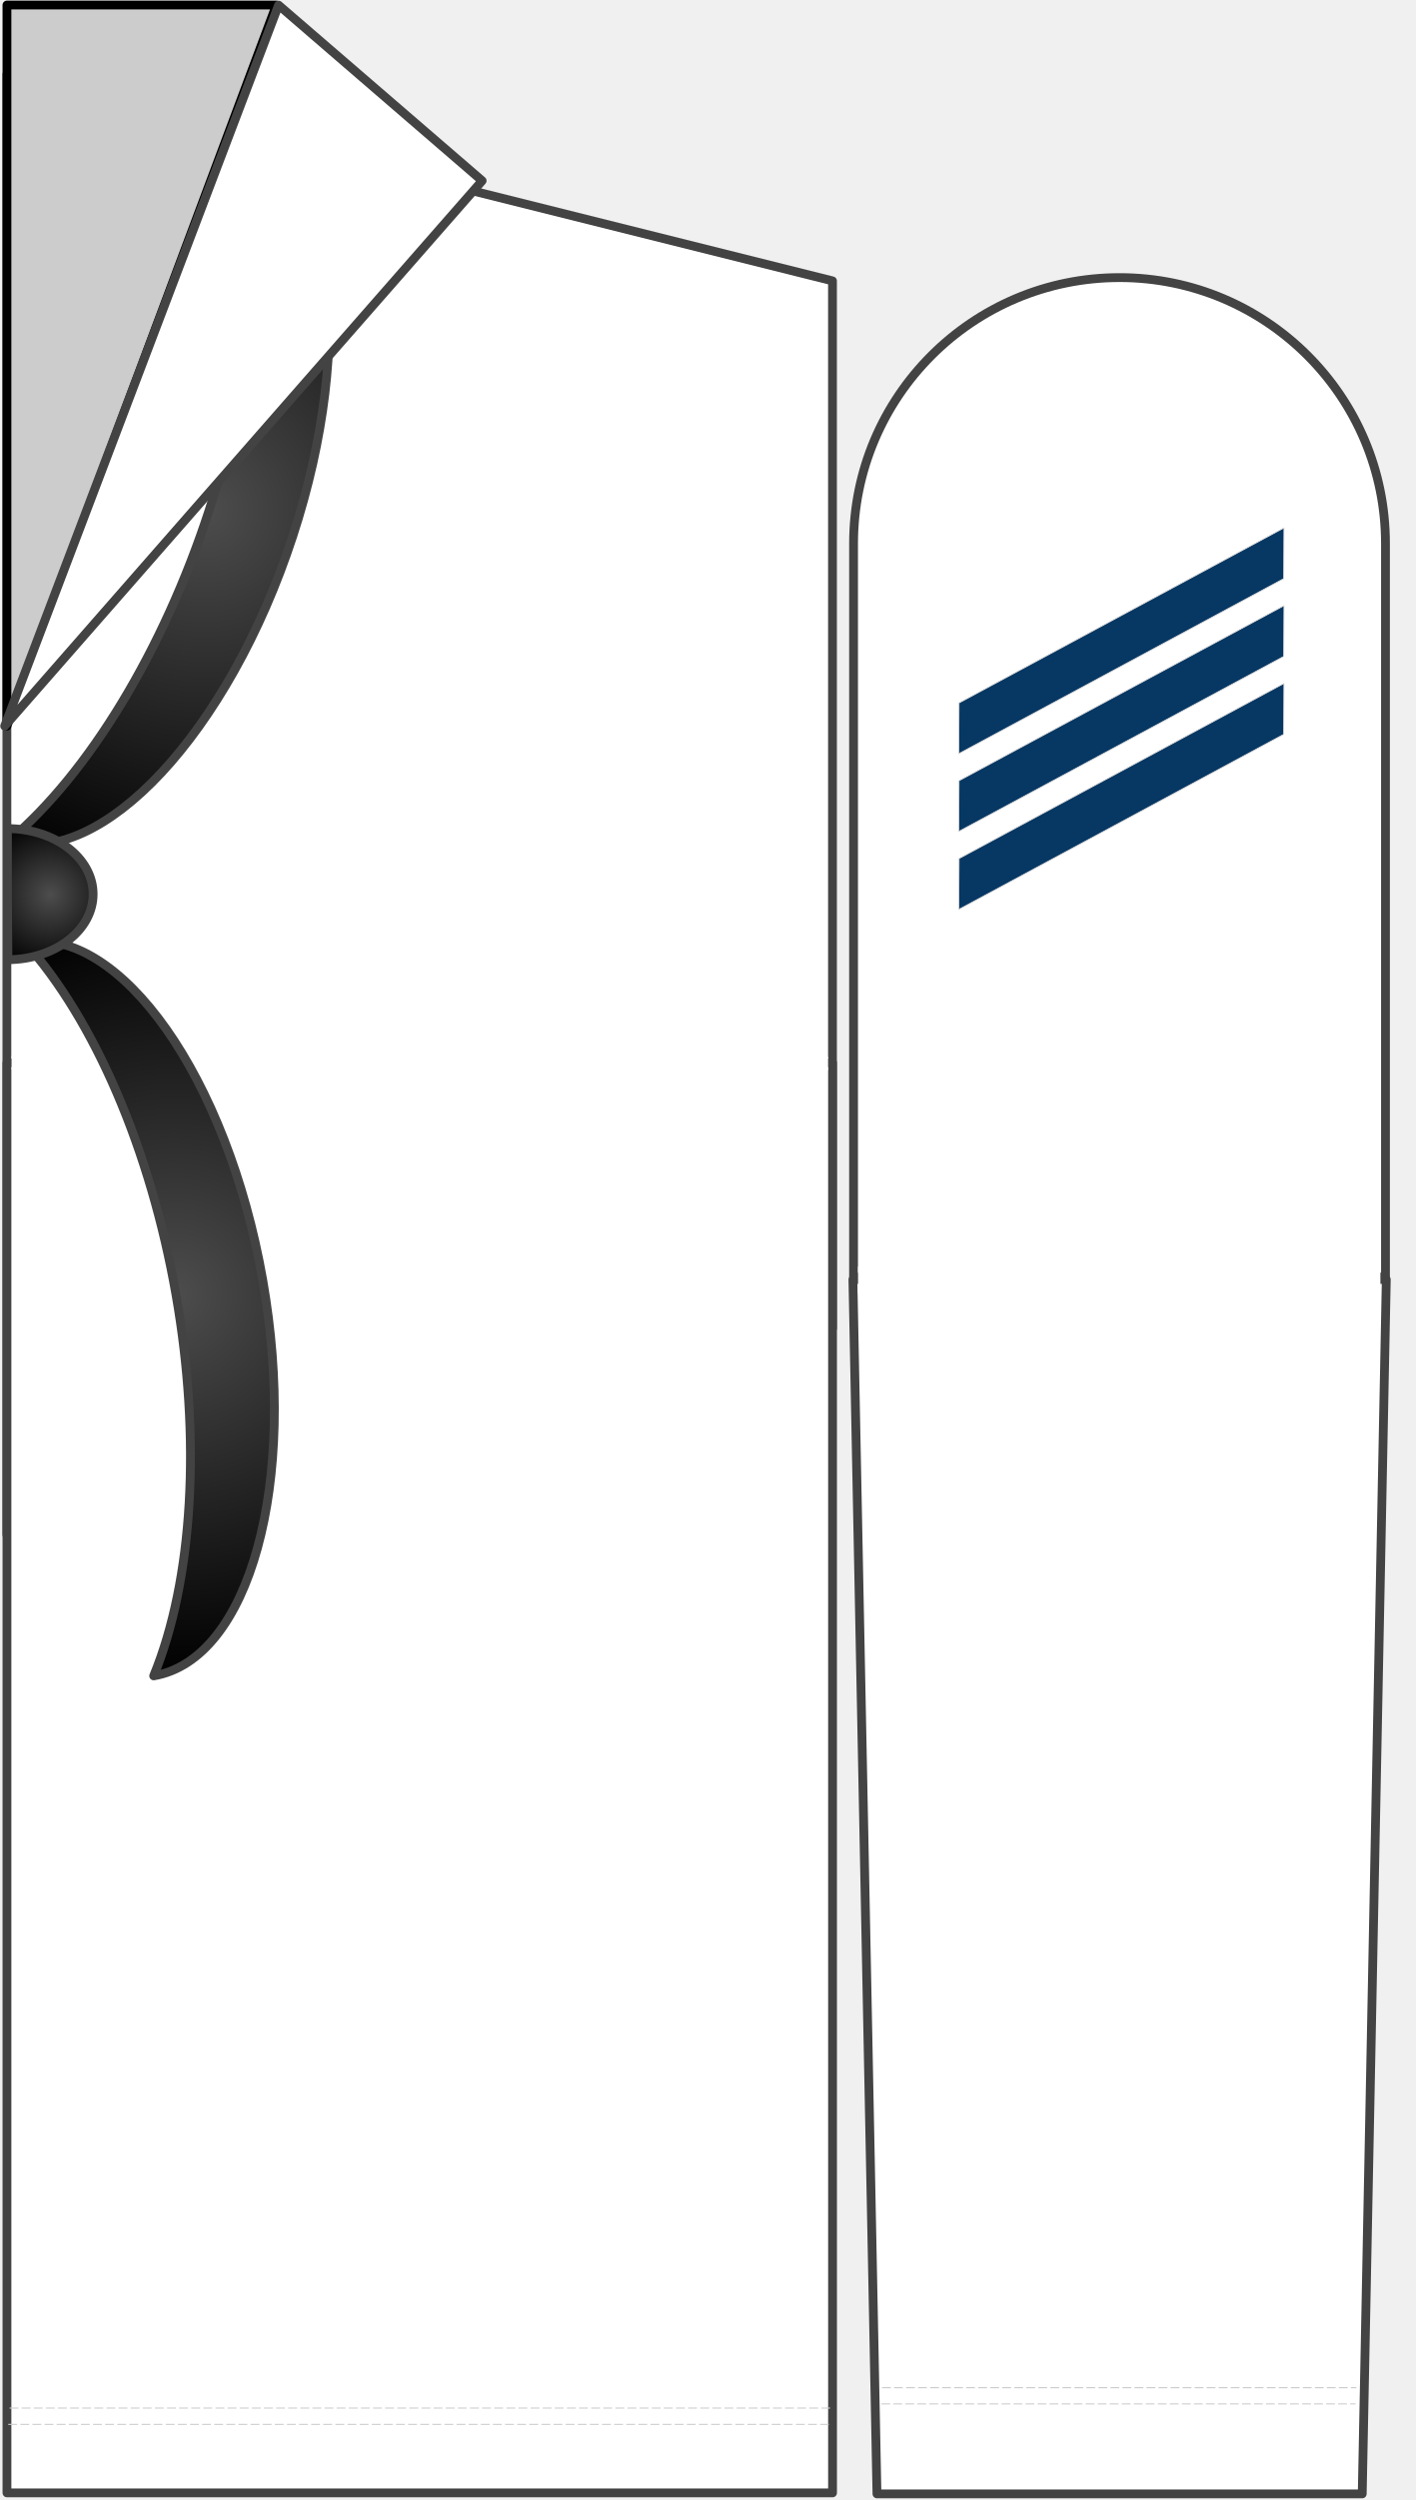
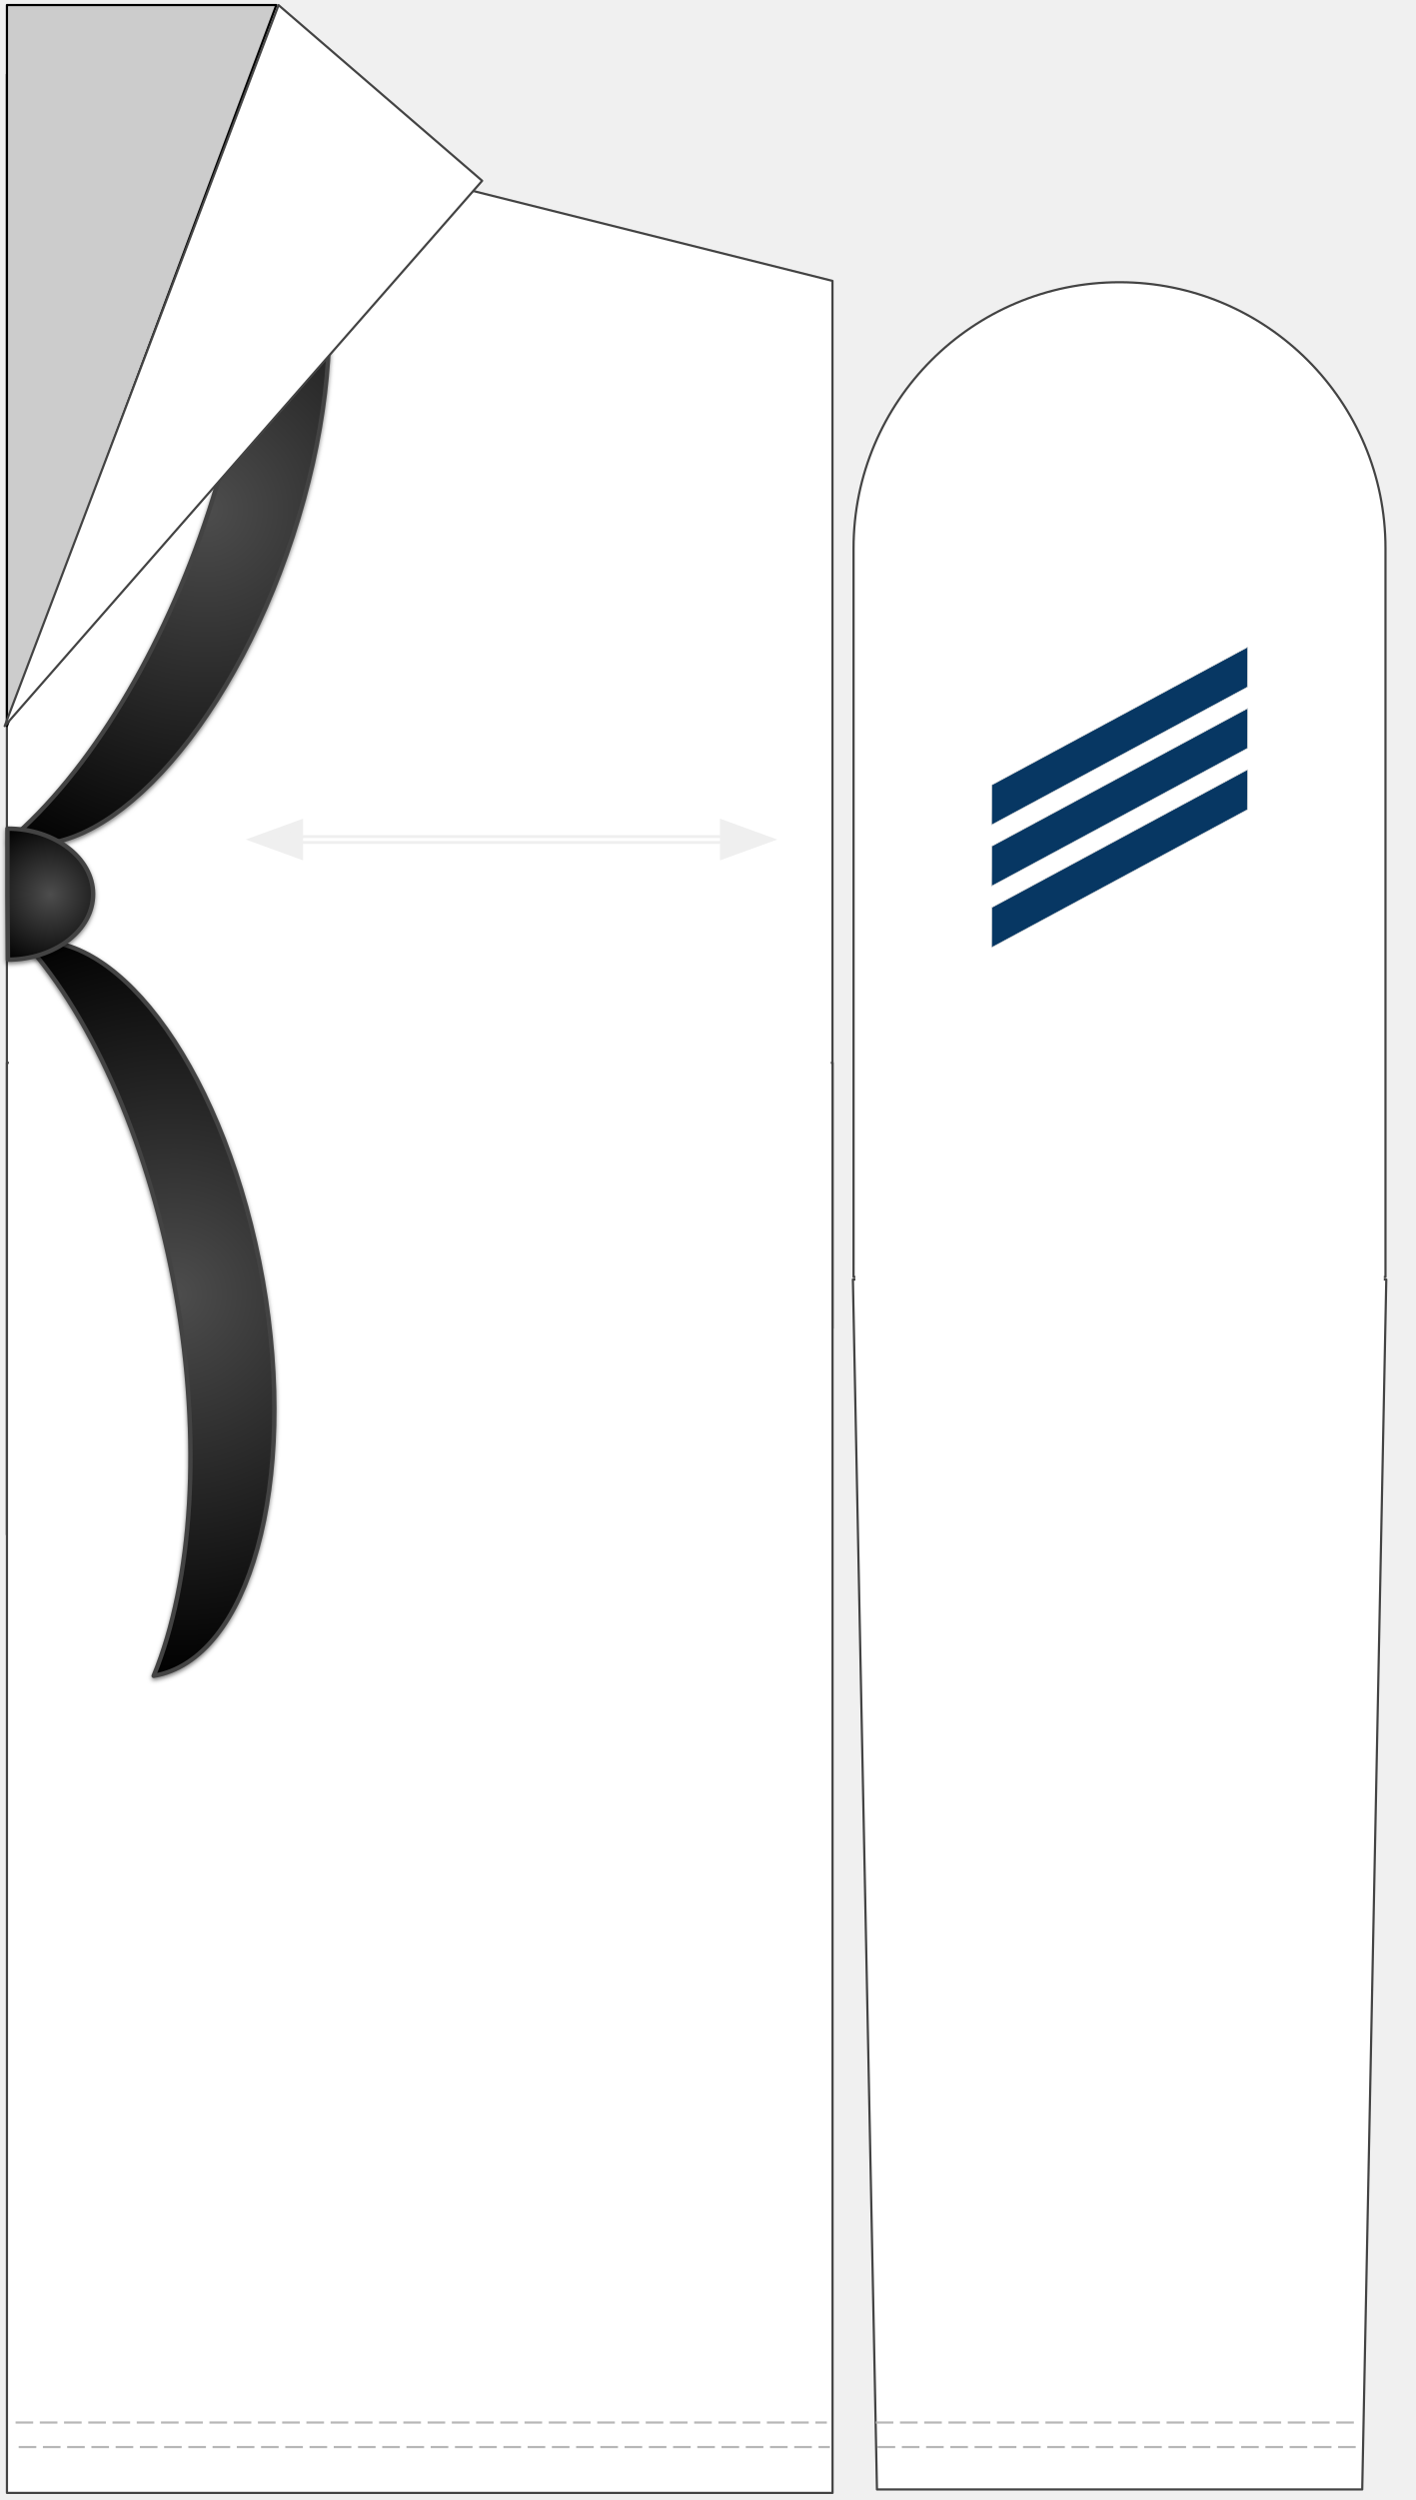
- <svg xmlns="http://www.w3.org/2000/svg" fill="none" stroke-linecap="square" stroke-miterlimit="10" viewBox="0 0 1285.04 2267.72">
+ <svg xmlns="http://www.w3.org/2000/svg" xmlns:xlink="http://www.w3.org/1999/xlink" fill="none" stroke-linecap="square" stroke-miterlimit="10" viewBox="0 0 1285.04 2267.72">
  <clipPath id="a">
-     <path d="M0 0h1285.04v2267.72H0z" />
+     <path d="M0 0h1285.04v2267.717H0z" />
  </clipPath>
  <g clip-path="url(#a)">
-     <path fill="none" d="M0 0h1285.04v2267.72H0z" />
-     <path fill="#fff" fill-rule="evenodd" d="m1258.37 1161.08-21.84 1101.99H796.05l-21.84-1101.99z" />
-     <path stroke="#434343" stroke-linecap="butt" stroke-linejoin="round" stroke-width="8" d="m1258.37 1161.08-21.84 1101.99H796.05l-21.84-1101.99z" />
-     <path fill="#fff" fill-rule="evenodd" d="M1016.22 251.92A241.4 241.4 0 0 0 774.8 493.33v665.52h482.84V493.32c0-133.33-108.09-241.41-241.42-241.41" />
-     <path stroke="#434343" stroke-linecap="butt" stroke-linejoin="round" stroke-width="8" d="M1016.22 251.92A241.4 241.4 0 0 0 774.8 493.33v665.52h482.84V493.32c0-133.33-108.09-241.41-241.42-241.41z" />
-     <path fill="none" d="M223.13 761.59h478.24" />
-     <path stroke="#ccc" stroke-linecap="butt" stroke-linejoin="round" stroke-width="4" d="M223.13 757.59h478.24M223.13 765.59h478.24" />
-     <path fill="none" d="m19.63 613.08 402.8-460.72" />
-     <path stroke="#b7b7b7" stroke-dasharray="8.0,3.0" stroke-linecap="butt" stroke-linejoin="round" d="m19.63 613.08 402.8-460.72" />
-     <path fill="none" d="M214.95 748.13a7 7 0 0 1 7.01-7h483.18a7 7 0 0 1 7.01 7v28.03a7 7 0 0 1-7 7H221.95a7 7 0 0 1-7-7z" />
-     <path stroke="#ccc" stroke-dasharray="8.0,3.0" stroke-linecap="butt" stroke-linejoin="round" d="M214.95 748.13a7 7 0 0 1 7.01-7h483.18a7 7 0 0 1 7.01 7v28.03a7 7 0 0 1-7 7H221.95a7 7 0 0 1-7-7z" />
-     <path fill="none" d="m778.88 1161.43 474.15-1.2" />
-     <path stroke="#fff" stroke-linecap="butt" stroke-linejoin="round" stroke-width="24" d="m778.88 1161.43 474.15-1.2" />
-     <path fill="#fff" fill-rule="evenodd" d="m6.25 67.52 749.42 187.35v950.4L6.25 1392.62z" />
-     <path stroke="#434343" stroke-linecap="butt" stroke-linejoin="round" stroke-width="8" d="m6.25 67.52 749.42 187.35v950.4L6.25 1392.62z" />
-     <path fill="#fff" fill-rule="evenodd" d="M6.3 964.46h749.42v1297.7H6.31z" />
-     <path stroke="#434343" stroke-linecap="butt" stroke-linejoin="round" stroke-width="8" d="M6.3 964.46h749.42v1297.7H6.31V964.47z" />
-     <path fill="#ccc" fill-rule="evenodd" d="M6.3 4.55v654.33L250.85 4.55z" />
-     <path stroke="#000" stroke-linecap="butt" stroke-linejoin="round" stroke-width="8" d="M6.3 4.55v654.33L250.85 4.55z" />
+     <path d="M0 0h1285.04v2267.717H0z" />
+     <path fill="#fff" fill-rule="evenodd" d="m1258.37 1161.076-21.84 1097.984H796.053l-21.84-1097.984z" />
+     <path stroke="#434343" stroke-linecap="butt" stroke-linejoin="round" stroke-width="2" d="m1258.37 1161.076-21.84 1097.984H796.053l-21.84-1097.984z" />
+     <path d="M223.133 761.586h478.236" />
+     <path stroke="#ccc" stroke-linecap="butt" stroke-linejoin="round" stroke-width=".667" d="M223.133 760.92h478.236m-478.236 1.333h478.236" />
+     <path d="M19.627 613.084 422.43 152.36" />
+     <path stroke="#b7b7b7" stroke-dasharray="16.0,6.0" stroke-linecap="butt" stroke-linejoin="round" stroke-width="2" d="M19.627 613.084 422.43 152.36" />
+     <path d="M214.953 748.129a7.01 7.01 0 0 1 7.008-7.008h483.18a7.01 7.01 0 0 1 7.009 7.008v28.03a7.01 7.01 0 0 1-7.008 7.009H221.96a7.01 7.01 0 0 1-7.008-7.008z" />
+     <path stroke="#ccc" stroke-dasharray="16.0,6.0" stroke-linecap="butt" stroke-linejoin="round" stroke-width="2" d="M214.953 748.129a7.01 7.01 0 0 1 7.008-7.008h483.18a7.01 7.01 0 0 1 7.009 7.008v28.03a7.01 7.01 0 0 1-7.008 7.009H221.96a7.01 7.01 0 0 1-7.008-7.008z" />
+     <path fill="#fff" fill-rule="evenodd" d="M1016.22 256.113A241.417 241.417 0 0 0 774.803 497.53v661.323q0 .003.004.004l482.83-.004a.004.004 0 0 0 .005-.004l-.004-661.319c0-133.33-108.086-241.417-241.418-241.417" />
+     <path stroke="#434343" stroke-linecap="butt" stroke-linejoin="round" stroke-width="2" d="M1016.22 256.113A241.417 241.417 0 0 0 774.803 497.53v661.323q0 .003.004.004l482.83-.004a.004.004 0 0 0 .005-.004l-.004-661.319c0-133.33-108.086-241.417-241.418-241.417z" />
+     <path d="m776.465 1160.05 479.653-1.198" />
+     <path stroke="#fff" stroke-linecap="butt" stroke-linejoin="round" stroke-width="24" d="m776.465 1160.05 479.653-1.198" />
+     <path fill="#fff" fill-rule="evenodd" d="m6.25 67.519 749.417 187.354v950.394L6.249 1392.62z" />
+     <path stroke="#434343" stroke-linecap="butt" stroke-linejoin="round" stroke-width="2" d="m6.25 67.519 749.417 187.354v950.394L6.249 1392.62z" />
+     <path fill="#fff" fill-rule="evenodd" d="M6.306 964.465h749.417v1297.7H6.306zq0-.006.006-.006z" />
+     <path stroke="#434343" stroke-linecap="butt" stroke-linejoin="round" stroke-width="2" d="M6.306 964.465h749.417v1297.7H6.306v-1297.7q0-.006.006-.006z" />
+     <path fill="#ccc" fill-rule="evenodd" d="M6.306 4.547v654.33L250.84 4.548z" />
+     <path stroke="#000" stroke-linecap="butt" stroke-linejoin="round" stroke-width="2" d="M6.306 4.547v654.33L250.84 4.548z" />
+     <g filter="url(#b)">
+       <use xlink:href="#c" transform="translate(0 2)" />
+     </g>
    <defs>
-       <radialGradient id="b" cx="-16.38" cy="-20.3" r="18.29" fx="-16.38" fy="-20.3" gradientTransform="scale(-19.1139)rotate(16.93)" gradientUnits="userSpaceOnUse" spreadMethod="pad">
-         <stop offset="0" stop-color="#4d4d4d" />
-         <stop offset="1" />
-       </radialGradient>
+       <filter id="b" filterUnits="userSpaceOnUse">
+         <feGaussianBlur in="SourceAlpha" result="blur" stdDeviation="2" />
+         <feComponentTransfer color-interpolation-filters="sRGB" in="blur">
+           <feFuncR slope="0" type="linear" />
+           <feFuncG slope="0" type="linear" />
+           <feFuncB slope="0" type="linear" />
+           <feFuncA slope=".5" type="linear" />
+         </feComponentTransfer>
+       </filter>
    </defs>
-     <path fill="url(#b)" fill-rule="evenodd" d="M219.26 117.5c84 25.57 104.82 190.8 46.5 369.03S92.08 788.53 8.08 762.95c72.8-61.61 140.09-172.6 181.63-299.57 41.55-126.98 52.5-255.12 29.55-345.88" />
-     <path stroke="#434343" stroke-linecap="butt" stroke-linejoin="round" stroke-width="8" d="M219.26 117.5c84 25.57 104.82 190.8 46.5 369.03S92.08 788.53 8.08 762.95c72.8-61.61 140.09-172.6 181.63-299.57 41.55-126.98 52.5-255.12 29.55-345.88z" />
-     <path fill="#000" fill-rule="evenodd" d="M6.98 803.41c6.71.02 12.13 3.6 12.11 8-.01 4.38-5.46 7.94-12.17 7.94v-7.97z" />
-     <path stroke="#434343" stroke-linecap="butt" stroke-linejoin="round" stroke-width="8" d="M6.98 803.41c6.71.02 12.13 3.6 12.11 8-.01 4.38-5.46 7.94-12.17 7.94v-7.97z" />
-     <path fill="#fff" fill-rule="evenodd" d="M437.66 164.03 4.25 658.87 252.85 4.63z" />
-     <path stroke="#434343" stroke-linecap="butt" stroke-linejoin="round" stroke-width="8" d="M437.66 164.03 4.25 658.87 252.85 4.63z" />
-     <path fill="none" d="m10.48 964.26 741.2.85" />
-     <path stroke="#fff" stroke-linecap="butt" stroke-linejoin="round" stroke-width="12" d="m10.48 964.26 741.2.85" />
+     <g id="c">
+       <defs>
+         <radialGradient id="d" cx="-16.375" cy="-20.302" r="18.285" fx="-16.375" fy="-20.302" gradientTransform="rotate(-163.07)scale(19.1139)" gradientUnits="userSpaceOnUse" spreadMethod="pad">
+           <stop offset="0" stop-color="#4d4d4d" />
+           <stop offset="1" />
+         </radialGradient>
+       </defs>
+       <path fill="url(#d)" fill-rule="evenodd" d="M219.257 117.503c84 25.57 104.82 190.788 46.504 369.023S92.075 788.522 8.076 762.952c72.799-61.612 140.093-172.6 181.637-299.575s52.49-255.116 29.544-345.874" />
+       <path fill-rule="evenodd" stroke="#434343" stroke-linecap="butt" stroke-linejoin="round" stroke-width="4" d="M219.257 117.503c84 25.57 104.82 190.788 46.504 369.023S92.075 788.522 8.076 762.952c72.799-61.612 140.093-172.6 181.637-299.575s52.49-255.116 29.544-345.874z" />
+     </g>
+     <path fill="#000" fill-rule="evenodd" d="M6.98 803.412c6.712.023 12.13 3.596 12.112 7.989-.017 4.393-5.462 7.948-12.173 7.948v-7.968z" />
+     <path stroke="#434343" stroke-linecap="butt" stroke-linejoin="round" stroke-width="2" d="M6.98 803.412c6.712.023 12.13 3.596 12.112 7.989-.017 4.393-5.462 7.948-12.173 7.948v-7.968z" />
+     <path fill="#fff" fill-rule="evenodd" d="M437.664 164.032 4.247 658.867 252.845 4.63z" />
+     <path stroke="#434343" stroke-linecap="butt" stroke-linejoin="round" stroke-width="2" d="M437.664 164.032 4.247 658.867 252.845 4.63z" />
+     <path d="M8.05 965.113h746.11" />
+     <path stroke="#fff" stroke-linecap="butt" stroke-linejoin="round" stroke-width="8" d="M8.05 965.113h746.11" />
+     <g filter="url(#e)">
+       <use xlink:href="#f" transform="translate(0 2)" />
+     </g>
    <defs>
-       <radialGradient id="c" cx="1.98" cy="63.12" r="18.52" fx="1.98" fy="63.12" gradientTransform="scale(-18.77298 18.77298)rotate(9.47)" gradientUnits="userSpaceOnUse" spreadMethod="pad">
-         <stop offset="0" stop-color="#4d4d4d" />
-         <stop offset="1" />
-       </radialGradient>
+       <filter id="e" filterUnits="userSpaceOnUse">
+         <feGaussianBlur in="SourceAlpha" result="blur" stdDeviation="2" />
+         <feComponentTransfer color-interpolation-filters="sRGB" in="blur">
+           <feFuncR slope="0" type="linear" />
+           <feFuncG slope="0" type="linear" />
+           <feFuncB slope="0" type="linear" />
+           <feFuncA slope=".5" type="linear" />
+         </feComponentTransfer>
+       </filter>
    </defs>
-     <path fill="url(#c)" fill-rule="evenodd" d="M139.5 1520.76c86.99-14.51 131.31-175.3 99-359.15-32.33-183.85-129.05-321.12-216.04-306.62 63.4 70.32 114.25 188.78 137.27 319.75s15.53 259.17-20.23 346.02" />
-     <path stroke="#434343" stroke-linecap="butt" stroke-linejoin="round" stroke-width="8" d="M139.5 1520.76c86.99-14.51 131.31-175.3 99-359.15-32.33-183.85-129.05-321.12-216.04-306.62 63.4 70.32 114.25 188.78 137.27 319.75s15.53 259.17-20.23 346.02z" />
+     <g id="f">
+       <defs>
+         <radialGradient id="g" cx="1.979" cy="63.123" r="18.517" fx="1.979" fy="63.123" gradientTransform="scale(-18.77298 18.77298)rotate(9.468)" gradientUnits="userSpaceOnUse" spreadMethod="pad">
+           <stop offset="0" stop-color="#4d4d4d" />
+           <stop offset="1" />
+         </radialGradient>
+       </defs>
+       <path fill="url(#g)" fill-rule="evenodd" d="M139.499 1520.756c86.991-14.507 131.311-175.304 98.992-359.15S109.45 840.487 22.459 854.993c63.393 70.315 114.252 188.777 137.276 319.748 23.024 130.972 15.527 259.165-20.236 346.016" />
+       <path fill-rule="evenodd" stroke="#434343" stroke-linecap="butt" stroke-linejoin="round" stroke-width="4" d="M139.499 1520.756c86.991-14.507 131.311-175.304 98.992-359.15S109.45 840.487 22.459 854.993c63.393 70.315 114.252 188.777 137.276 319.748 23.024 130.972 15.527 259.165-20.236 346.016z" />
+     </g>
+     <g filter="url(#h)">
+       <use xlink:href="#i" transform="translate(0 2)" />
+     </g>
    <defs>
-       <radialGradient id="d" cx="-5.41" cy="96.25" r="8.43" fx="-5.41" fy="96.25" gradientTransform="scale(-8.43002 8.43002)" gradientUnits="userSpaceOnUse" spreadMethod="pad">
-         <stop offset="0" stop-color="#4d4d4d" />
-         <stop offset="1" />
-       </radialGradient>
+       <filter id="h" filterUnits="userSpaceOnUse">
+         <feGaussianBlur in="SourceAlpha" result="blur" stdDeviation="2" />
+         <feComponentTransfer color-interpolation-filters="sRGB" in="blur">
+           <feFuncR slope="0" type="linear" />
+           <feFuncG slope="0" type="linear" />
+           <feFuncB slope="0" type="linear" />
+           <feFuncA slope=".5" type="linear" />
+         </feComponentTransfer>
+       </filter>
    </defs>
-     <path fill="url(#d)" fill-rule="evenodd" d="M7.21 870.87c42.87-.2 77.45-26.87 77.32-59.65-.12-32.79-34.91-59.3-77.78-59.3v59.47z" />
-     <path stroke="#434343" stroke-linecap="butt" stroke-linejoin="round" stroke-width="8" d="M7.21 870.87c42.87-.2 77.45-26.87 77.32-59.65-.12-32.79-34.91-59.3-77.78-59.3v59.47z" />
-     <path fill="none" d="M7.48 2200h744.85" />
-     <path stroke="#ccc" stroke-dasharray="8.0,3.0" stroke-linecap="butt" stroke-linejoin="round" d="M7.48 2200h744.85" />
-     <path fill="none" d="M8.65 2185.16H753.5" />
-     <path stroke="#ccc" stroke-dasharray="8.0,3.0" stroke-linecap="butt" stroke-linejoin="round" d="M8.65 2185.16H753.5" />
-     <path fill="none" d="M800 2181.42h430.55" />
-     <path stroke="#ccc" stroke-dasharray="7.937,2.976" stroke-linecap="butt" stroke-linejoin="round" stroke-width=".99" d="M800 2181.42h430.55" />
-     <path fill="none" d="M800.68 2166.69h430.55" />
-     <path stroke="#ccc" stroke-dasharray="7.937,2.976" stroke-linecap="butt" stroke-linejoin="round" stroke-width=".99" d="M800.68 2166.69h430.55" />
-     <path fill="#073763" fill-rule="evenodd" d="m870.26 683.94.28-46.06 294.97-158.83-.28 46.06z" />
-     <path stroke="#d9d9d9" stroke-linecap="butt" stroke-linejoin="round" stroke-width=".8" d="m870.26 683.94.28-46.06 294.97-158.83-.28 46.06z" />
-     <path fill="#073763" fill-rule="evenodd" d="m870.25 754.51.28-46.06 295-158.83-.28 46.06z" />
-     <path stroke="#d9d9d9" stroke-linecap="butt" stroke-linejoin="round" stroke-width=".8" d="m870.25 754.51.28-46.06 295-158.83-.28 46.06z" />
-     <path fill="#073763" fill-rule="evenodd" d="m870.28 825.28.29-46.2 294.92-158.88-.29 46.2z" />
-     <path stroke="#d9d9d9" stroke-linecap="butt" stroke-linejoin="round" stroke-width=".8" d="m870.28 825.28.29-46.2 294.92-158.88-.29 46.2z" />
+     <g id="i">
+       <defs>
+         <radialGradient id="j" cx="-5.414" cy="96.25" r="8.43" fx="-5.414" fy="96.25" gradientTransform="scale(-8.43002 8.43002)" gradientUnits="userSpaceOnUse" spreadMethod="pad">
+           <stop offset="0" stop-color="#4d4d4d" />
+           <stop offset="1" />
+         </radialGradient>
+       </defs>
+       <path fill="url(#j)" fill-rule="evenodd" d="M7.214 870.871c42.866-.194 77.445-26.875 77.318-59.656S49.62 751.911 6.753 751.911v59.48z" />
+       <path fill-rule="evenodd" stroke="#434343" stroke-linecap="butt" stroke-linejoin="round" stroke-width="4" d="M7.214 870.871c42.866-.194 77.445-26.875 77.318-59.656S49.62 751.911 6.753 751.911v59.48z" />
+     </g>
+     <path d="M16.95 2220.609h736.441" />
+     <path stroke="#b7b7b7" stroke-dasharray="16.0,6.0" stroke-linecap="butt" stroke-linejoin="round" stroke-width="2" d="M16.95 2220.609h736.441" />
+     <path d="M14.126 2198.328h736.441" />
+     <path stroke="#b7b7b7" stroke-dasharray="16.0,6.0" stroke-linecap="butt" stroke-linejoin="round" stroke-width="2" d="M14.126 2198.328h736.441" />
+     <path d="M796.63 2220.609H1236" />
+     <path stroke="#b7b7b7" stroke-dasharray="16.0,6.0" stroke-linecap="butt" stroke-linejoin="round" stroke-width="2" d="M796.63 2220.609H1236" />
+     <path d="M794.945 2198.328h439.37" />
+     <path stroke="#b7b7b7" stroke-dasharray="16.0,6.0" stroke-linecap="butt" stroke-linejoin="round" stroke-width="2" d="M794.945 2198.328h439.37" />
+     <path d="M223.062 761.818H705.55" />
+     <path stroke="#efefef" stroke-linecap="butt" stroke-linejoin="round" stroke-width="2.667" d="M271.062 759.151H657.55m-386.488 5.334H657.55" />
+     <path fill="#efefef" fill-rule="evenodd" stroke="#efefef" stroke-linecap="butt" stroke-width="8" d="m271.062 748.604-36.305 13.214 36.305 13.214zm386.488 26.428 36.305-13.214-36.305-13.214z" />
+     <path fill="#073763" fill-rule="evenodd" d="m900.054 748.552.22-36.266 232.254-125.054-.22 36.267z" />
+     <path stroke="#d9d9d9" stroke-linecap="butt" stroke-linejoin="round" stroke-width=".63" d="m900.054 748.552.22-36.266 232.254-125.054-.22 36.267z" />
+     <path fill="#073763" fill-rule="evenodd" d="m900.044 804.118.22-36.266 232.274-125.054-.22 36.266z" />
+     <path stroke="#d9d9d9" stroke-linecap="butt" stroke-linejoin="round" stroke-width=".63" d="m900.044 804.118.22-36.266 232.274-125.054-.22 36.266z" />
+     <path fill="#073763" fill-rule="evenodd" d="m900.075 859.843.223-36.374 232.21-125.105-.224 36.375z" />
+     <path stroke="#d9d9d9" stroke-linecap="butt" stroke-linejoin="round" stroke-width=".63" d="m900.075 859.843.223-36.374 232.21-125.105-.224 36.375z" />
  </g>
</svg>
